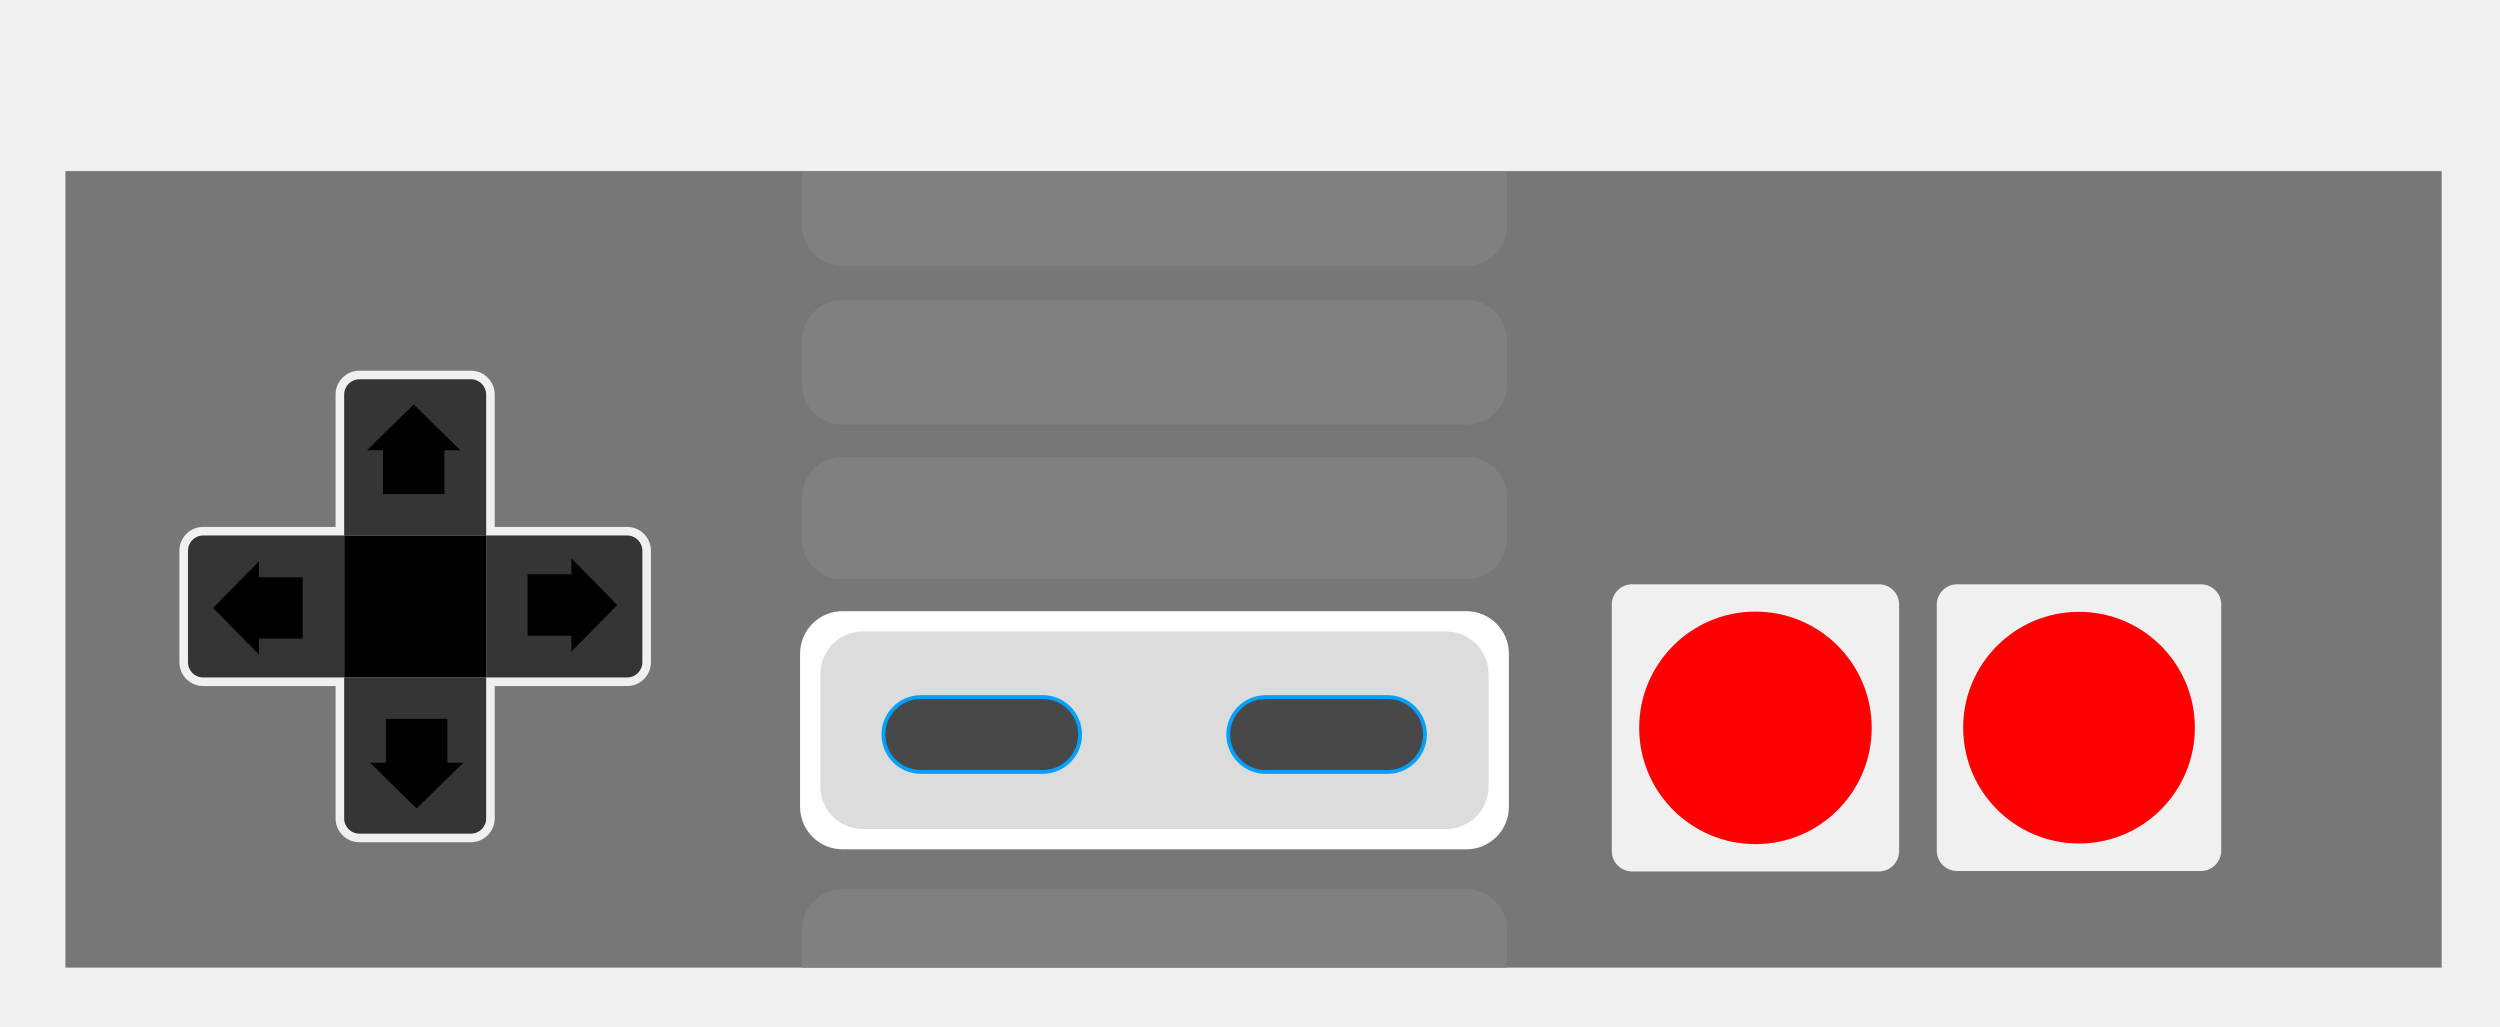
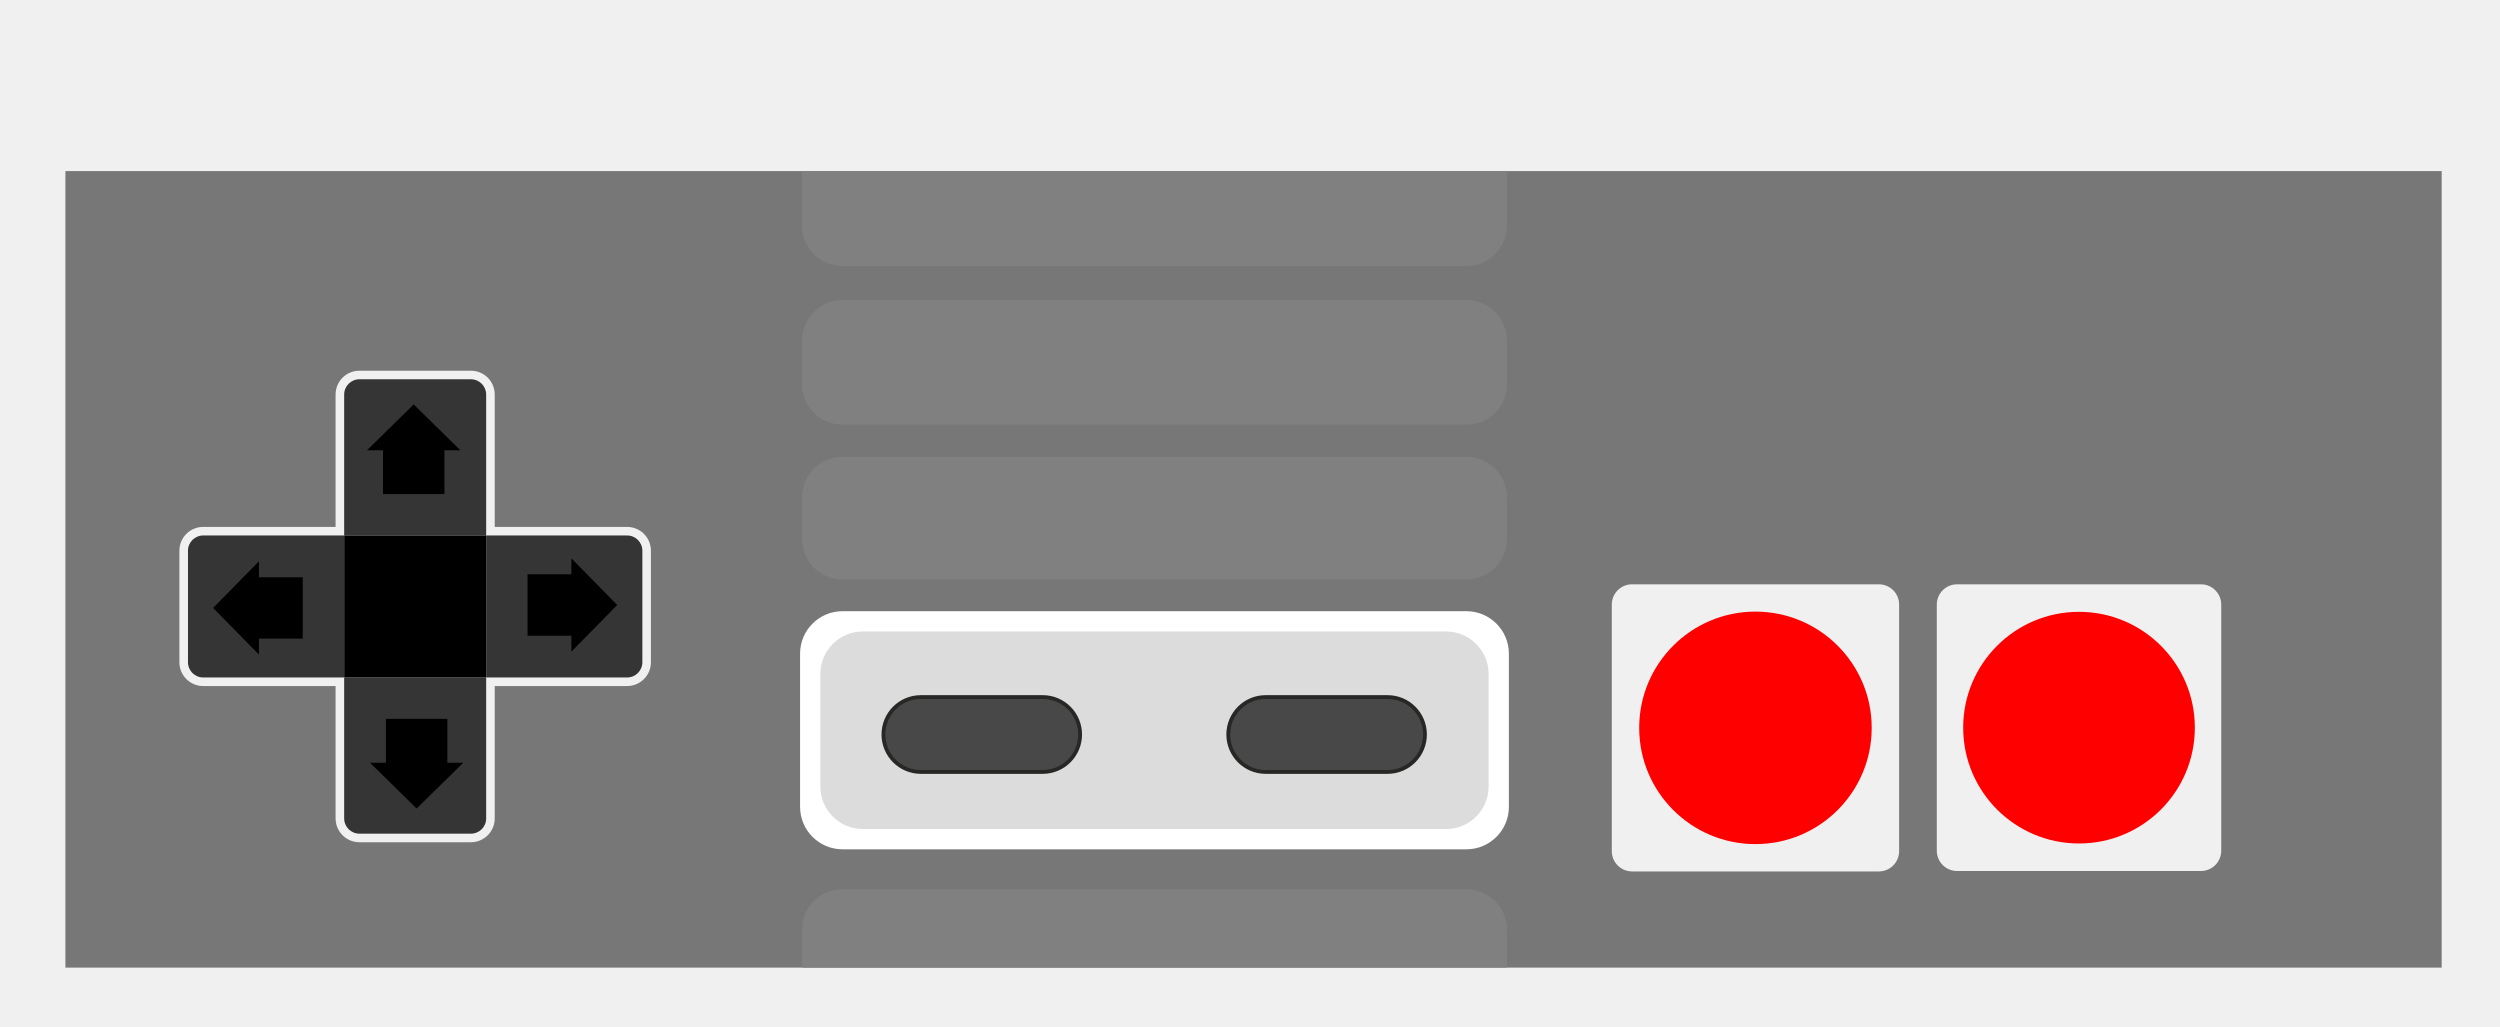
<svg xmlns="http://www.w3.org/2000/svg" width="123.245mm" height="50.625mm" viewBox="1.616 -51.938 123.245 50.625" version="1.1" id="svg24">
  <defs id="defs24" />
  <circle transform="matrix(1,0,0,-1,22.08264,-22.04032)" style="stroke:#86fa88;stroke-width:0.05mm;fill:#000000;fill-opacity:1" r="2.619" cx="0" cy="0" id="circle1" />
  <path transform="scale(1,-1)" style="stroke:none;fill:#f0f0f0;fill-rule:evenodd;fill-opacity:1" d="M123.362,1.313L3.116,1.313C2.288,1.313,1.616,1.984,1.616,2.813L1.616,50.438C1.616,51.266,2.288,51.938,3.116,51.938L123.362,51.938C124.19,51.938,124.862,51.266,124.862,50.438L124.862,2.813C124.862,1.984,124.19,1.313,123.362,1.313z" id="path24" />
  <path transform="scale(1,-1)" style="stroke:none;fill:#484848;fill-rule:evenodd;fill-opacity:0.72" d="M4.841,43.504L121.985,43.504L121.985,4.236L4.841,4.236L4.841,43.504z" id="path17" />
  <path transform="matrix(1,0,0,-1,63.23735,-26.5791)" style="stroke:#ffffff;stroke-width:0.05mm;fill:#ffffff;fill-opacity:1;stroke-opacity:1" d="M10.669,-4.866L-20.085,-4.866C-21.19,-4.866,-22.085,-5.762,-22.085,-6.866L-22.085,-14.416C-22.085,-15.52,-21.19,-16.416,-20.085,-16.416L10.669,-16.416C11.774,-16.416,12.669,-15.52,12.669,-14.416L12.669,-6.866C12.669,-5.762,11.774,-4.866,10.669,-4.866z" id="path7" />
  <path transform="matrix(1,0,0,-1,63.23735,-26.5791)" style="stroke:#dcdcdc;stroke-width:0.05mm;fill:#dcdcdc;fill-opacity:1;stroke-opacity:1" d="M9.669,-5.866L-19.085,-5.866C-20.19,-5.866,-21.085,-6.762,-21.085,-7.866L-21.085,-13.416C-21.085,-14.52,-20.19,-15.416,-19.085,-15.416L9.669,-15.416C10.774,-15.416,11.669,-14.52,11.669,-13.416L11.669,-7.866C11.669,-6.762,10.774,-5.866,9.669,-5.866z" id="path9" />
  <path transform="matrix(1,0,0,-1,63.23735,-26.5791)" style="display:inline;fill:#f0f0f0;fill-opacity:1;stroke:#f0f0f0;stroke-width:0.05mm;stroke-opacity:1" d="m -37.327,5.911 v -6.622 h 6.622 c 0.595,1e-6 1.078,-0.483 1.078,-1.078 v -5.5 c -2e-6,-0.595 -0.483,-1.078 -1.078,-1.078 h -6.622 v -6.622 c 0,-0.595 -0.483,-1.078 -1.078,-1.078 h -5.5 c -0.595,2e-6 -1.078,0.483 -1.078,1.078 V -8.367 h -6.622 c -0.595,-10e-7 -1.078,0.483 -1.078,1.078 v 5.5 c 0,0.595 0.483,1.078 1.078,1.078 h 6.622 v 6.622 c 0,0.595 0.483,1.078 1.078,1.078 h 5.5 c 0.595,-1e-6 1.078,-0.483 1.078,-1.078 z" id="path8" />
  <path transform="scale(1,-1)" style="display:inline;fill:#353535;fill-rule:evenodd;stroke:none;fill-opacity:1" d="m 18.583,18.54 h 7 v -6.95 c 0,-0.414 -0.336,-0.75 -0.75,-0.75 h -5.5 c -0.414,0 -0.75,0.336 -0.75,0.75 z" id="path10" />
  <path transform="scale(1,-1)" style="display:inline;fill:#353535;fill-rule:evenodd;stroke:none;fill-opacity:1" d="m 25.583,18.54 h 6.95 c 0.414,0 0.75,0.336 0.75,0.75 v 5.5 c 0,0.414 -0.336,0.75 -0.75,0.75 h -6.95 z" id="path11" />
  <path transform="scale(1,-1)" style="display:inline;fill:#353535;fill-rule:evenodd;stroke:none;fill-opacity:1" d="m 25.583,25.54 h -7 v 6.95 c 0,0.414 0.336,0.75 0.75,0.75 h 5.5 c 0.414,0 0.75,-0.336 0.75,-0.75 z" id="path12" />
  <path transform="scale(1,-1)" style="display:inline;fill:#353535;fill-rule:evenodd;stroke:none;fill-opacity:1" d="m 18.583,25.54 h -6.95 c -0.414,0 -0.75,-0.336 -0.75,-0.75 v -5.5 c 0,-0.414 0.336,-0.75 0.75,-0.75 h 6.95 z" id="path13" />
  <path transform="matrix(1,0,0,-1,0,0)" style="stroke:none;fill:#000000;fill-rule:evenodd;fill-opacity:1" d="M25.583,18.54L18.583,18.54L18.583,25.54L25.583,25.54L25.583,18.54zM18.583,18.54L18.844,18.802" id="path14" />
  <path transform="matrix(1,0,0,-1,63.23735,-26.5791)" style="display:inline;fill:#000000;stroke:none;stroke-width:0.05mm;fill-opacity:1" d="m -46.696,-3.098 h -2.16 v 0.786 l -2.258,-2.299 2.258,-2.299 v 0.786 h 2.16 z" id="path3" />
  <path transform="matrix(1,0,0,-1,63.23735,-26.5791)" style="stroke:none;stroke-width:0.05mm;fill:#000000;fill-opacity:1" d="M-42.596,-12.241L-43.381,-12.241L-41.082,-14.499L-38.783,-12.241L-39.568,-12.241L-39.568,-10.08L-42.596,-10.08L-42.596,-12.241z" id="path4" />
  <path transform="matrix(1,0,0,-1,63.23735,-26.5791)" style="stroke:none;stroke-width:0.05mm;fill:#000000;fill-opacity:1" d="M-33.453,-5.98L-33.453,-6.766L-31.194,-4.466L-33.453,-2.167L-33.453,-2.952L-35.613,-2.952L-35.613,-5.98L-33.453,-5.98z" id="path5" />
  <path transform="matrix(1,0,0,-1,63.23735,-26.5791)" style="stroke:none;stroke-width:0.05mm;fill:#000000;fill-opacity:1" d="M-39.713,3.163L-38.928,3.163L-41.227,5.421L-43.527,3.163L-42.741,3.163L-42.741,1.003L-39.713,1.003L-39.713,3.163z" id="path6" />
-   <path transform="matrix(1,0,0,-1,63.23735,-26.5791)" style="stroke:#00a0ff;stroke-width:0.05mm;fill:#484848;fill-opacity:1" d="M-10.219,-9.005L-16.224,-9.005C-17.244,-9.005,-18.07,-9.831,-18.07,-10.85C-18.07,-11.869,-17.244,-12.696,-16.224,-12.696L-10.219,-12.696C-9.2,-12.696,-8.374,-11.869,-8.374,-10.85C-8.374,-9.831,-9.2,-9.005,-10.219,-9.005z" id="path1" />
-   <path transform="matrix(1,0,0,-1,63.23735,-26.5791)" style="stroke:#00a0ff;stroke-width:0.05mm;fill:#484848;fill-opacity:1" d="M0.776,-9.005C-0.244,-9.005,-1.07,-9.831,-1.07,-10.85C-1.07,-11.869,-0.244,-12.696,0.776,-12.696L6.781,-12.696C7.8,-12.696,8.626,-11.869,8.626,-10.85C8.626,-9.831,7.8,-9.005,6.781,-9.005L0.776,-9.005z" id="path2" />
+   <path transform="matrix(1,0,0,-1,63.23735,-26.5791)" style="stroke:#272725;stroke-width:0.05mm;fill:#484848;fill-opacity:1;stroke-opacity:1" d="M-10.219,-9.005L-16.224,-9.005C-17.244,-9.005,-18.07,-9.831,-18.07,-10.85C-18.07,-11.869,-17.244,-12.696,-16.224,-12.696L-10.219,-12.696C-9.2,-12.696,-8.374,-11.869,-8.374,-10.85C-8.374,-9.831,-9.2,-9.005,-10.219,-9.005z" id="path1" />
+   <path transform="matrix(1,0,0,-1,63.23735,-26.5791)" style="stroke:#272725;stroke-width:0.05mm;fill:#484848;fill-opacity:1;stroke-opacity:1" d="M0.776,-9.005C-0.244,-9.005,-1.07,-9.831,-1.07,-10.85C-1.07,-11.869,-0.244,-12.696,0.776,-12.696L6.781,-12.696C7.8,-12.696,8.626,-11.869,8.626,-10.85C8.626,-9.831,7.8,-9.005,6.781,-9.005L0.776,-9.005z" id="path2" />
  <path transform="scale(1,-1)" style="display:inline;fill:#f0f0f0;fill-opacity:1;fill-rule:evenodd;stroke:none" d="M 110.118,23.133 H 98.096 c -0.552,0 -1,-0.448 -1,-1 V 9.999 c 0,-0.552 0.448,-1 1,-1 h 12.022 c 0.552,0 1,0.448 1,1 v 12.134 c 0,0.552 -0.448,1 -1,1 z" id="path15" />
  <path transform="scale(1,-1)" style="stroke:none;fill:#f0f0f0;fill-rule:evenodd;fill-opacity:1" d="M94.239,23.133L82.074,23.133C81.521,23.133,81.074,22.686,81.074,22.133L81.074,9.978C81.074,9.426,81.521,8.978,82.074,8.978L94.239,8.978C94.791,8.978,95.239,9.426,95.239,9.978L95.239,22.133C95.239,22.686,94.791,23.133,94.239,23.133z" id="path16" />
  <path transform="matrix(1,0,0,-1,0,0)" style="stroke:none;fill:#808080;fill-rule:evenodd" d="M43.152,29.416L73.907,29.416C75.011,29.416,75.907,28.52,75.907,27.416L75.907,25.374C75.907,24.269,75.011,23.374,73.907,23.374L43.152,23.374C42.048,23.374,41.152,24.269,41.152,25.374L41.152,27.416C41.152,28.52,42.048,29.416,43.152,29.416z" id="path18" />
  <path transform="matrix(1,0,0,-1,0,0)" style="stroke:none;fill:#808080;fill-rule:evenodd" d="M73.907,37.143L43.152,37.143C42.048,37.143,41.152,36.247,41.152,35.143L41.152,33.004C41.152,31.9,42.048,31.004,43.152,31.004L73.907,31.004C75.011,31.004,75.907,31.9,75.907,33.004L75.907,35.143C75.907,36.247,75.011,37.143,73.907,37.143z" id="path19" />
  <path transform="matrix(1,0,0,-1,0,0)" style="stroke:none;fill:#808080;fill-rule:evenodd" d="M41.152,43.504L75.907,43.504L75.907,40.822C75.907,39.717,75.011,38.822,73.907,38.822L43.152,38.822C42.048,38.822,41.152,39.717,41.152,40.822L41.152,43.504z" id="path20" />
  <path transform="scale(1,-1)" style="display:inline;fill:#808080;fill-rule:evenodd;stroke:none" d="m 41.152,4.236 h 34.755 v 1.862 c 0,1.105 -0.895,2 -2,2 H 43.152 c -1.105,0 -2,-0.895 -2,-2 z" id="path21" />
  <path transform="scale(1,-1)" style="display:inline;fill:#ff0000;fill-rule:evenodd;stroke:none" d="m 109.817,16.066 c 0,-3.153 -2.556,-5.71 -5.71,-5.71 -3.153,0 -5.71,2.556 -5.71,5.71 0,3.153 2.556,5.71 5.71,5.71 3.153,0 5.71,-2.556 5.71,-5.71 z" id="path22" />
  <path transform="scale(1,-1)" style="display:inline;fill:#ff0000;fill-rule:evenodd;stroke:none" d="m 93.887,16.056 c 0,-3.165 -2.566,-5.731 -5.731,-5.731 -3.165,0 -5.731,2.566 -5.731,5.731 0,3.165 2.566,5.731 5.731,5.731 3.165,0 5.731,-2.566 5.731,-5.731 z" id="path23" />
</svg>
